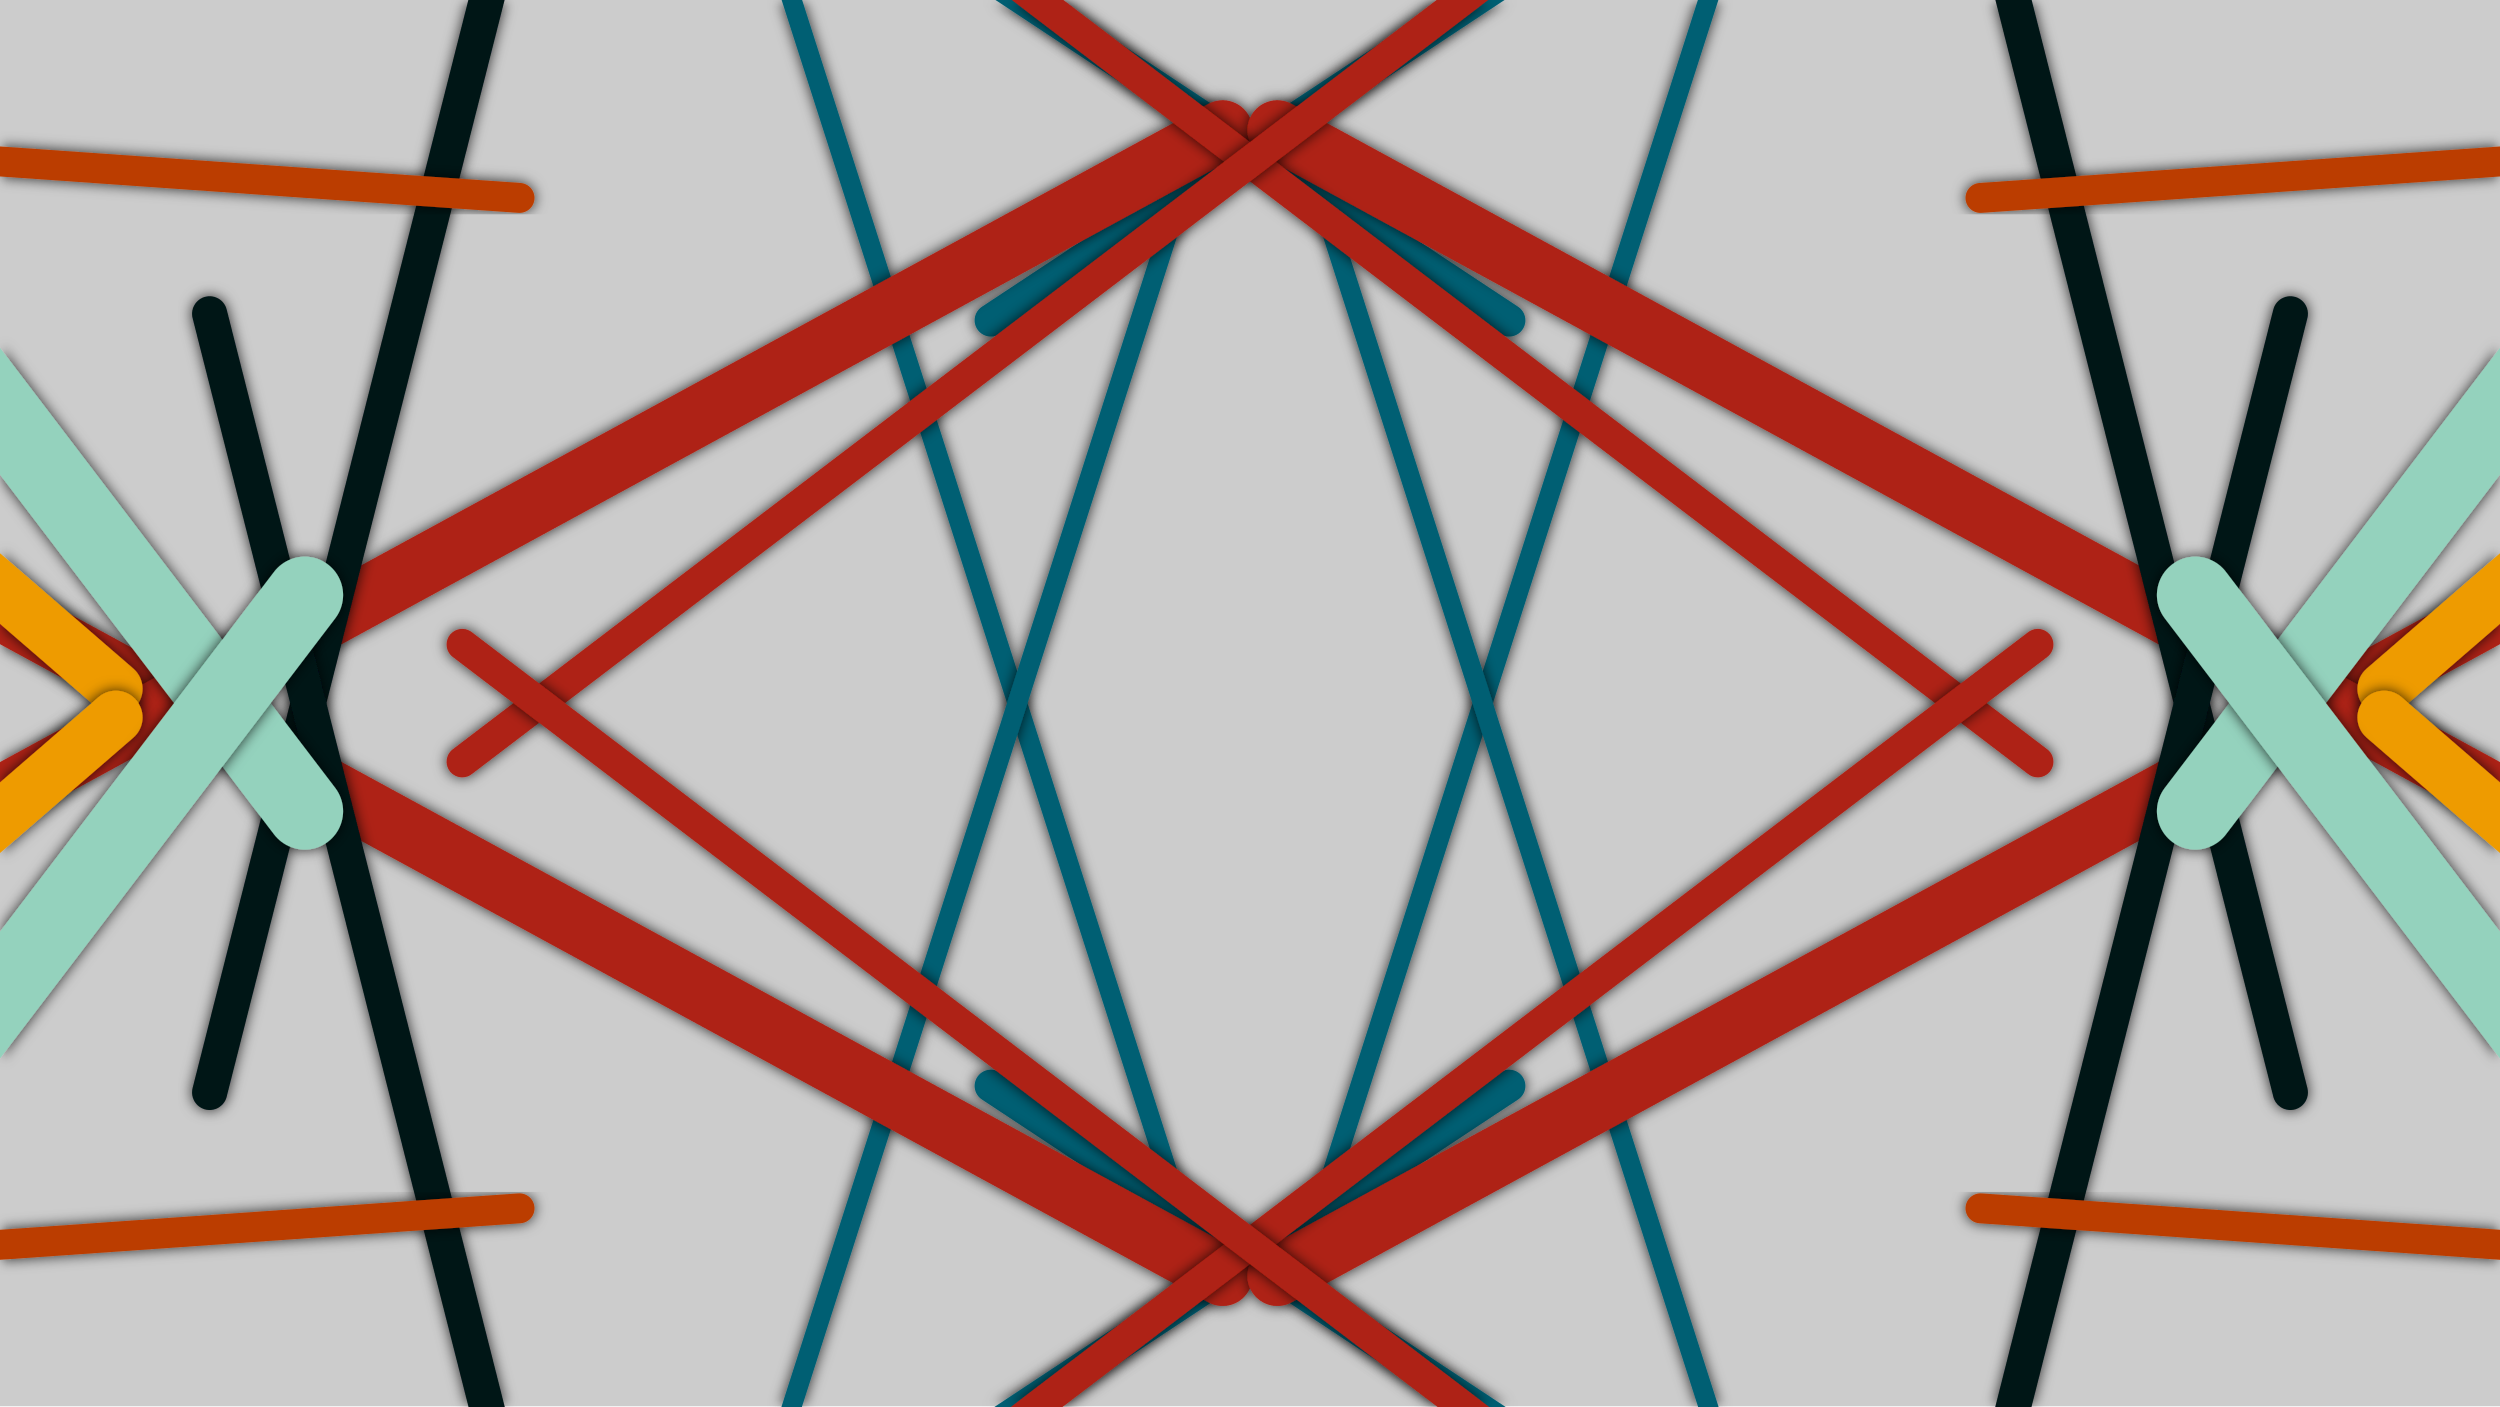
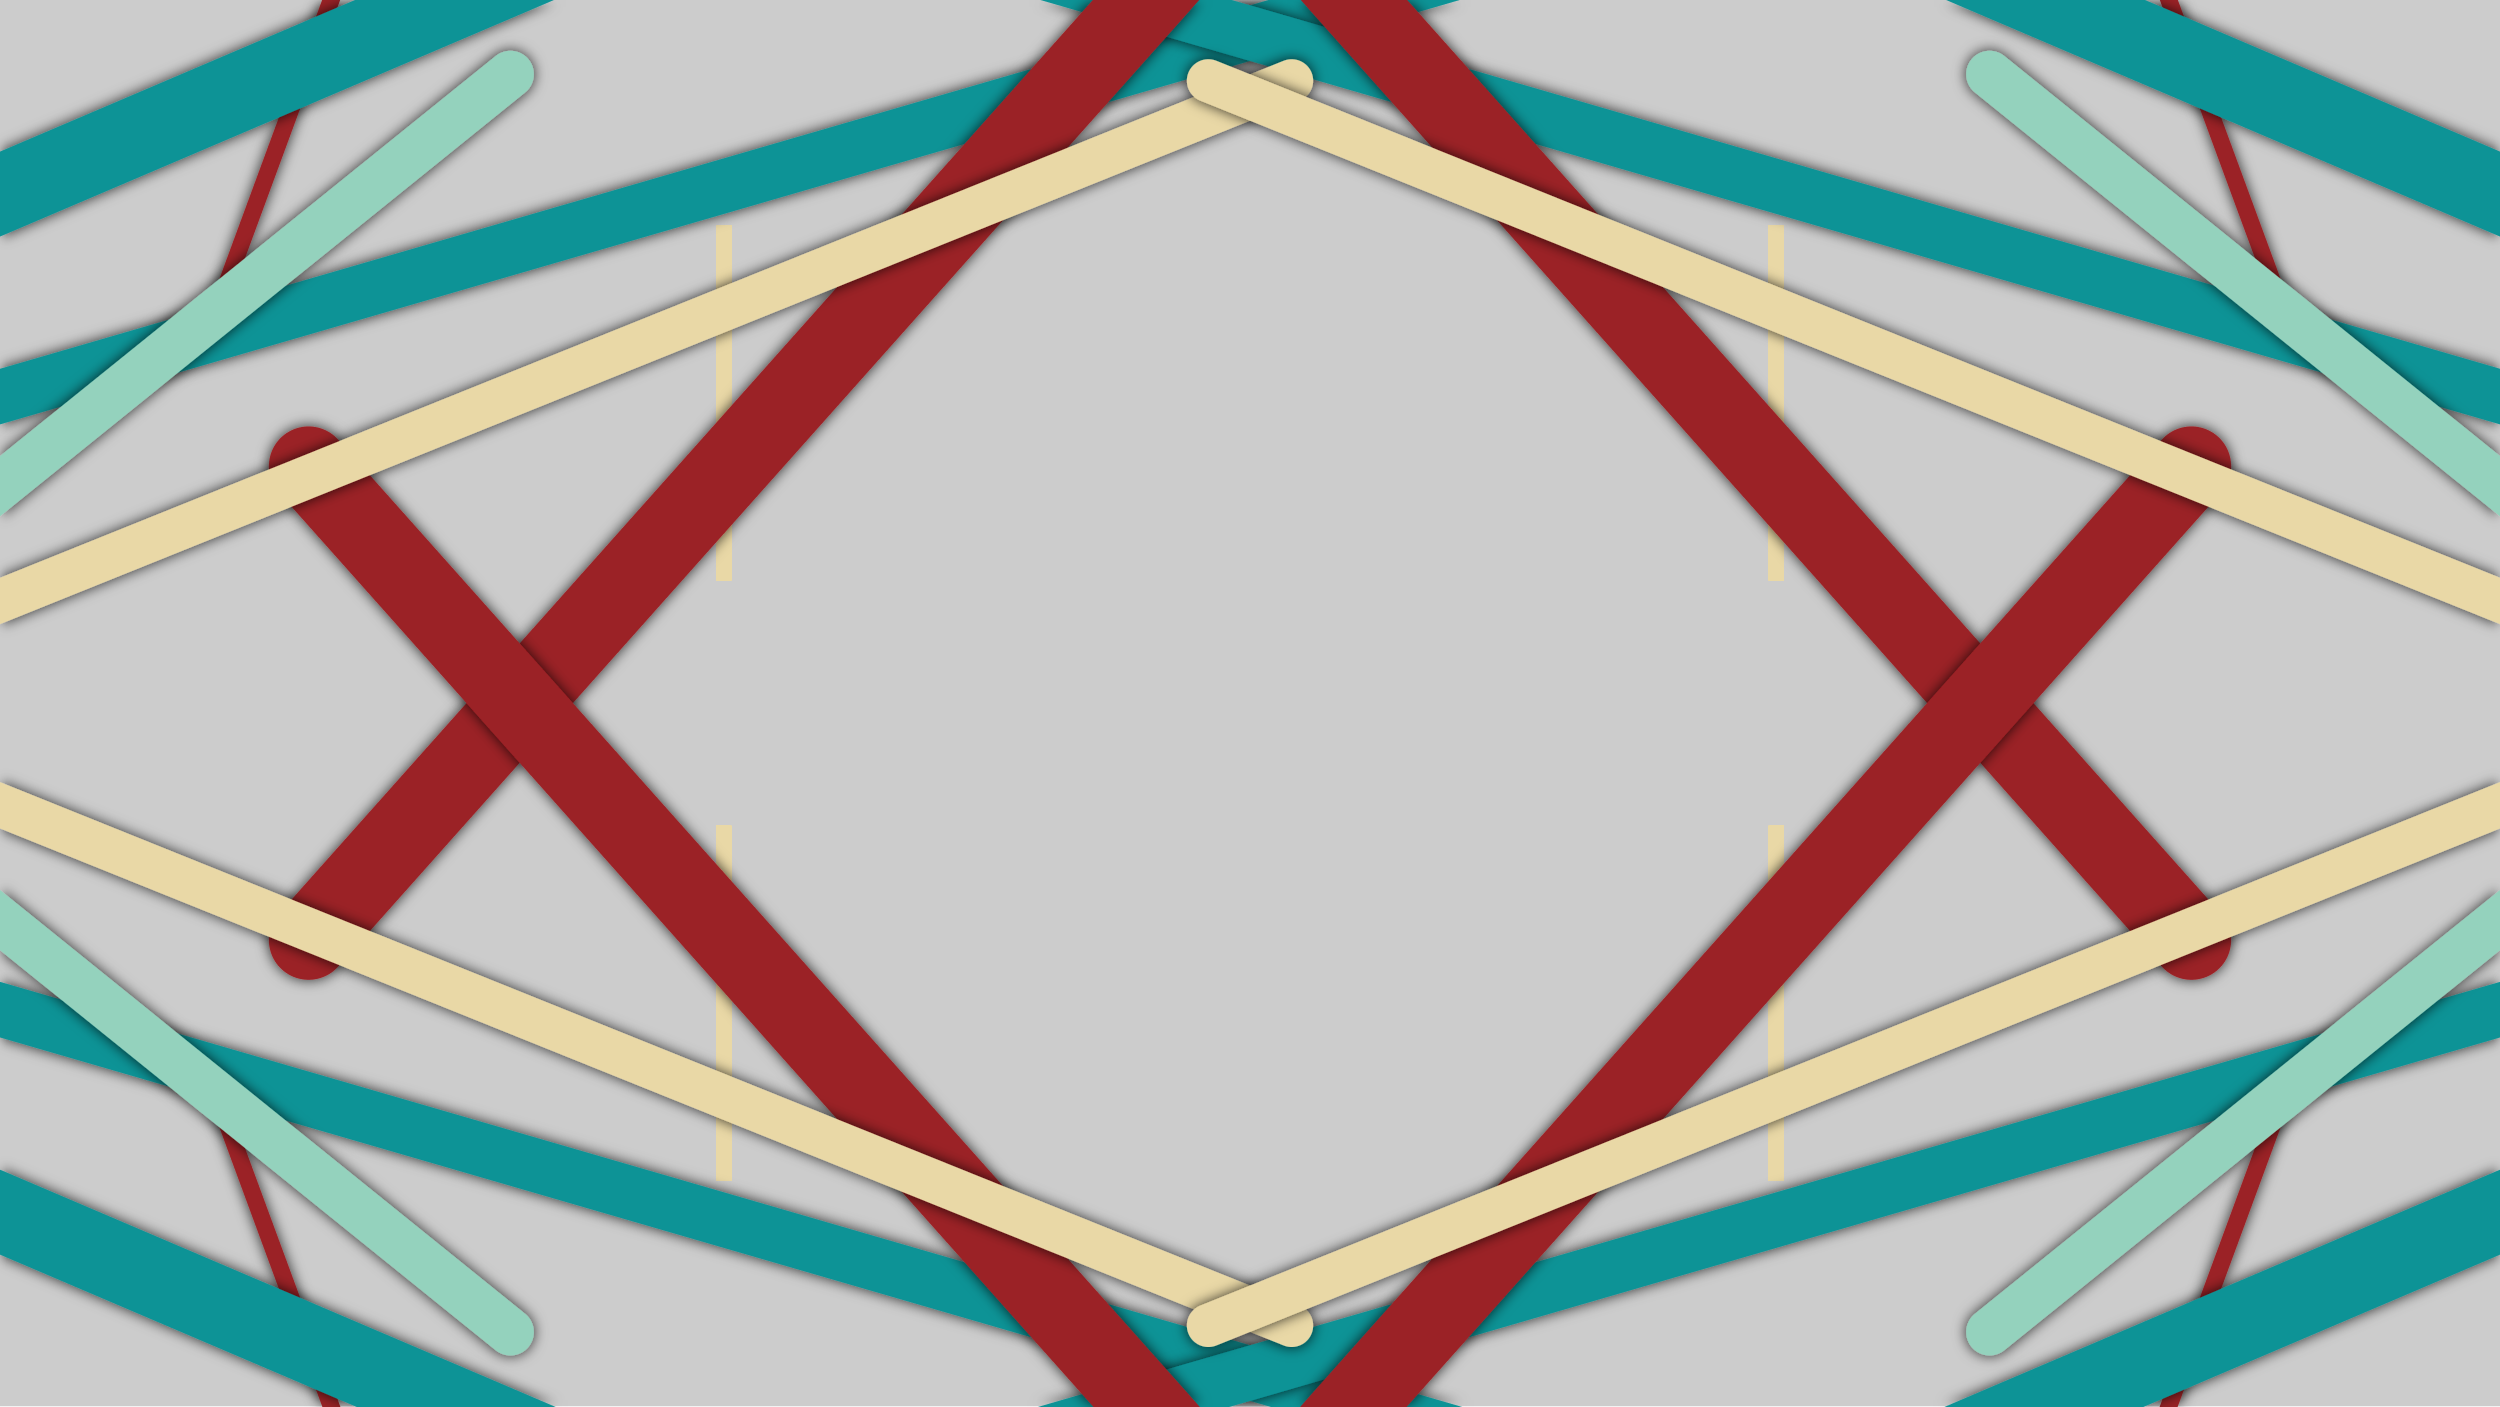
<svg xmlns="http://www.w3.org/2000/svg" viewBox="0 0 1920 1080" stroke="black" stroke-width="4">
  <filter id="shadow" color-interpolation-filters="sRGB">
    <feDropShadow dx="2" dy="2" stdDeviation="2" flood-opacity="0.4" />
  </filter>
  <filter id="shadow2" color-interpolation-filters="sRGB">
    <feDropShadow dx="0" dy="0" stdDeviation="5.5" flood-opacity=".8" />
  </filter>
  <filter id="shadow3" color-interpolation-filters="sRGB">
    <feDropShadow dx="10" dy="10" stdDeviation="0" flood-color="teal" flood-opacity="0.5" />
  </filter>
  <g>
    <rect x="0" y="0" width="100%" height="100%" fill="#ccc" stroke-width="8" stroke="none" />
  </g>
-   <line x1="201" y1="-978" x2="-1391" y2="381" stroke="#94d2bd" stroke-width="63" stroke-linecap="round" filter="url(#shadow2)">
-     <animateTransform attributeName="transform" attributeType="XML" type="rotate" from="0 60 70" to="360 60 70" dur="10s" repeatCount="indefinite" />
-   </line>
-   <g transform="translate(960.0, 0) scale(-1, 1) translate(-960.0, 0) rotate(180, 960.0, 540.0)">
-     <line x1="201" y1="-978" x2="-1391" y2="381" stroke="#94d2bd" stroke-width="63" stroke-linecap="round" filter="url(#shadow2)">
-       <animateTransform attributeName="transform" attributeType="XML" type="rotate" from="0 60 70" to="360 60 70" dur="10s" repeatCount="indefinite" />
-     </line>
-   </g>
-   <g transform="translate(960.0, 0) scale(-1, 1) translate(-960.0, 0) ">
-     <line x1="201" y1="-978" x2="-1391" y2="381" stroke="#94d2bd" stroke-width="63" stroke-linecap="round" filter="url(#shadow2)">
-       <animateTransform attributeName="transform" attributeType="XML" type="rotate" from="0 60 70" to="360 60 70" dur="10s" repeatCount="indefinite" />
-     </line>
-     <g transform="translate(960.0, 0) scale(-1, 1) translate(-960.0, 0) rotate(180, 960.0, 540.0)">
-       <line x1="201" y1="-978" x2="-1391" y2="381" stroke="#94d2bd" stroke-width="63" stroke-linecap="round" filter="url(#shadow2)">
-         <animateTransform attributeName="transform" attributeType="XML" type="rotate" from="0 60 70" to="360 60 70" dur="10s" repeatCount="indefinite" />
-       </line>
-     </g>
-   </g>
-   <line x1="-533" y1="400" x2="-1329" y2="-433" stroke="#94d2bd" stroke-width="34" stroke-linecap="round" filter="url(#shadow2)">
-     <animateTransform attributeName="transform" attributeType="XML" type="rotate" from="0 60 70" to="360 60 70" dur="10s" repeatCount="indefinite" />
-   </line>
-   <g transform="translate(960.0, 0) scale(-1, 1) translate(-960.0, 0) rotate(180, 960.0, 540.0)">
-     <line x1="-533" y1="400" x2="-1329" y2="-433" stroke="#94d2bd" stroke-width="34" stroke-linecap="round" filter="url(#shadow2)">
-       <animateTransform attributeName="transform" attributeType="XML" type="rotate" from="0 60 70" to="360 60 70" dur="10s" repeatCount="indefinite" />
-     </line>
-   </g>
-   <g transform="translate(960.0, 0) scale(-1, 1) translate(-960.0, 0) ">
-     <line x1="-533" y1="400" x2="-1329" y2="-433" stroke="#94d2bd" stroke-width="34" stroke-linecap="round" filter="url(#shadow2)">
-       <animateTransform attributeName="transform" attributeType="XML" type="rotate" from="0 60 70" to="360 60 70" dur="10s" repeatCount="indefinite" />
-     </line>
-     <g transform="translate(960.0, 0) scale(-1, 1) translate(-960.0, 0) rotate(180, 960.0, 540.0)">
-       <line x1="-533" y1="400" x2="-1329" y2="-433" stroke="#94d2bd" stroke-width="34" stroke-linecap="round" filter="url(#shadow2)">
-         <animateTransform attributeName="transform" attributeType="XML" type="rotate" from="0 60 70" to="360 60 70" dur="10s" repeatCount="indefinite" />
-       </line>
-     </g>
-   </g>
-   <line x1="922" y1="979" x2="520" y2="-275" stroke="#005f73" stroke-width="15" stroke-linecap="round" filter="url(#shadow2)">
-     <animateTransform attributeName="transform" attributeType="XML" type="rotate" from="0 60 70" to="360 60 70" dur="10s" repeatCount="indefinite" />
-   </line>
-   <g transform="translate(960.0, 0) scale(-1, 1) translate(-960.0, 0) rotate(180, 960.0, 540.0)">
-     <line x1="922" y1="979" x2="520" y2="-275" stroke="#005f73" stroke-width="15" stroke-linecap="round" filter="url(#shadow2)">
-       <animateTransform attributeName="transform" attributeType="XML" type="rotate" from="0 60 70" to="360 60 70" dur="10s" repeatCount="indefinite" />
-     </line>
-   </g>
-   <g transform="translate(960.0, 0) scale(-1, 1) translate(-960.0, 0) ">
-     <line x1="922" y1="979" x2="520" y2="-275" stroke="#005f73" stroke-width="15" stroke-linecap="round" filter="url(#shadow2)">
-       <animateTransform attributeName="transform" attributeType="XML" type="rotate" from="0 60 70" to="360 60 70" dur="10s" repeatCount="indefinite" />
-     </line>
-     <g transform="translate(960.0, 0) scale(-1, 1) translate(-960.0, 0) rotate(180, 960.0, 540.0)">
-       <line x1="922" y1="979" x2="520" y2="-275" stroke="#005f73" stroke-width="15" stroke-linecap="round" filter="url(#shadow2)">
-         <animateTransform attributeName="transform" attributeType="XML" type="rotate" from="0 60 70" to="360 60 70" dur="10s" repeatCount="indefinite" />
-       </line>
-     </g>
-   </g>
-   <line x1="1792" y1="-279" x2="-656" y2="-174" stroke="#bb3e03" stroke-width="21" stroke-linecap="round" filter="url(#shadow2)">
-     <animateTransform attributeName="transform" attributeType="XML" type="rotate" from="0 60 70" to="360 60 70" dur="10s" repeatCount="indefinite" />
-   </line>
-   <g transform="translate(960.0, 0) scale(-1, 1) translate(-960.0, 0) rotate(180, 960.0, 540.0)">
-     <line x1="1792" y1="-279" x2="-656" y2="-174" stroke="#bb3e03" stroke-width="21" stroke-linecap="round" filter="url(#shadow2)">
-       <animateTransform attributeName="transform" attributeType="XML" type="rotate" from="0 60 70" to="360 60 70" dur="10s" repeatCount="indefinite" />
-     </line>
-   </g>
-   <g transform="translate(960.0, 0) scale(-1, 1) translate(-960.0, 0) ">
-     <line x1="1792" y1="-279" x2="-656" y2="-174" stroke="#bb3e03" stroke-width="21" stroke-linecap="round" filter="url(#shadow2)">
-       <animateTransform attributeName="transform" attributeType="XML" type="rotate" from="0 60 70" to="360 60 70" dur="10s" repeatCount="indefinite" />
-     </line>
-     <g transform="translate(960.0, 0) scale(-1, 1) translate(-960.0, 0) rotate(180, 960.0, 540.0)">
-       <line x1="1792" y1="-279" x2="-656" y2="-174" stroke="#bb3e03" stroke-width="21" stroke-linecap="round" filter="url(#shadow2)">
-         <animateTransform attributeName="transform" attributeType="XML" type="rotate" from="0 60 70" to="360 60 70" dur="10s" repeatCount="indefinite" />
-       </line>
-     </g>
-   </g>
-   <line x1="-626" y1="-935" x2="1159" y2="246" stroke="#005f73" stroke-width="25" stroke-linecap="round" filter="url(#shadow2)">
-     <animateTransform attributeName="transform" attributeType="XML" type="rotate" from="0 60 70" to="360 60 70" dur="10s" repeatCount="indefinite" />
-   </line>
-   <g transform="translate(960.0, 0) scale(-1, 1) translate(-960.0, 0) rotate(180, 960.0, 540.0)">
-     <line x1="-626" y1="-935" x2="1159" y2="246" stroke="#005f73" stroke-width="25" stroke-linecap="round" filter="url(#shadow2)">
-       <animateTransform attributeName="transform" attributeType="XML" type="rotate" from="0 60 70" to="360 60 70" dur="10s" repeatCount="indefinite" />
-     </line>
-   </g>
-   <g transform="translate(960.0, 0) scale(-1, 1) translate(-960.0, 0) ">
-     <line x1="-626" y1="-935" x2="1159" y2="246" stroke="#005f73" stroke-width="25" stroke-linecap="round" filter="url(#shadow2)">
-       <animateTransform attributeName="transform" attributeType="XML" type="rotate" from="0 60 70" to="360 60 70" dur="10s" repeatCount="indefinite" />
-     </line>
-     <g transform="translate(960.0, 0) scale(-1, 1) translate(-960.0, 0) rotate(180, 960.0, 540.0)">
-       <line x1="-626" y1="-935" x2="1159" y2="246" stroke="#005f73" stroke-width="25" stroke-linecap="round" filter="url(#shadow2)">
-         <animateTransform attributeName="transform" attributeType="XML" type="rotate" from="0 60 70" to="360 60 70" dur="10s" repeatCount="indefinite" />
-       </line>
-     </g>
-   </g>
-   <line x1="-985" y1="-68" x2="939" y2="980" stroke="#ae2012" stroke-width="46" stroke-linecap="round" filter="url(#shadow2)">
-     <animateTransform attributeName="transform" attributeType="XML" type="rotate" from="0 60 70" to="360 60 70" dur="10s" repeatCount="indefinite" />
-   </line>
-   <g transform="translate(960.0, 0) scale(-1, 1) translate(-960.0, 0) rotate(180, 960.0, 540.0)">
-     <line x1="-985" y1="-68" x2="939" y2="980" stroke="#ae2012" stroke-width="46" stroke-linecap="round" filter="url(#shadow2)">
-       <animateTransform attributeName="transform" attributeType="XML" type="rotate" from="0 60 70" to="360 60 70" dur="10s" repeatCount="indefinite" />
-     </line>
-   </g>
-   <g transform="translate(960.0, 0) scale(-1, 1) translate(-960.0, 0) ">
-     <line x1="-985" y1="-68" x2="939" y2="980" stroke="#ae2012" stroke-width="46" stroke-linecap="round" filter="url(#shadow2)">
-       <animateTransform attributeName="transform" attributeType="XML" type="rotate" from="0 60 70" to="360 60 70" dur="10s" repeatCount="indefinite" />
-     </line>
-     <g transform="translate(960.0, 0) scale(-1, 1) translate(-960.0, 0) rotate(180, 960.0, 540.0)">
-       <line x1="-985" y1="-68" x2="939" y2="980" stroke="#ae2012" stroke-width="46" stroke-linecap="round" filter="url(#shadow2)">
-         <animateTransform attributeName="transform" attributeType="XML" type="rotate" from="0 60 70" to="360 60 70" dur="10s" repeatCount="indefinite" />
-       </line>
-     </g>
-   </g>
-   <line x1="-1399" y1="-750" x2="-1201" y2="-693" stroke="#001219" stroke-width="39" stroke-linecap="round" filter="url(#shadow2)">
-     <animateTransform attributeName="transform" attributeType="XML" type="rotate" from="0 60 70" to="360 60 70" dur="10s" repeatCount="indefinite" />
-   </line>
-   <g transform="translate(960.0, 0) scale(-1, 1) translate(-960.0, 0) rotate(180, 960.0, 540.0)">
-     <line x1="-1399" y1="-750" x2="-1201" y2="-693" stroke="#001219" stroke-width="39" stroke-linecap="round" filter="url(#shadow2)">
-       <animateTransform attributeName="transform" attributeType="XML" type="rotate" from="0 60 70" to="360 60 70" dur="10s" repeatCount="indefinite" />
-     </line>
-   </g>
-   <g transform="translate(960.0, 0) scale(-1, 1) translate(-960.0, 0) ">
-     <line x1="-1399" y1="-750" x2="-1201" y2="-693" stroke="#001219" stroke-width="39" stroke-linecap="round" filter="url(#shadow2)">
-       <animateTransform attributeName="transform" attributeType="XML" type="rotate" from="0 60 70" to="360 60 70" dur="10s" repeatCount="indefinite" />
-     </line>
-     <g transform="translate(960.0, 0) scale(-1, 1) translate(-960.0, 0) rotate(180, 960.0, 540.0)">
-       <line x1="-1399" y1="-750" x2="-1201" y2="-693" stroke="#001219" stroke-width="39" stroke-linecap="round" filter="url(#shadow2)">
-         <animateTransform attributeName="transform" attributeType="XML" type="rotate" from="0 60 70" to="360 60 70" dur="10s" repeatCount="indefinite" />
-       </line>
-     </g>
-   </g>
-   <line x1="-525" y1="872" x2="-533" y2="645" stroke="#0a9396" stroke-width="22" stroke-linecap="round" filter="url(#shadow2)">
-     <animateTransform attributeName="transform" attributeType="XML" type="rotate" from="0 60 70" to="360 60 70" dur="10s" repeatCount="indefinite" />
-   </line>
-   <g transform="translate(960.0, 0) scale(-1, 1) translate(-960.0, 0) rotate(180, 960.0, 540.0)">
-     <line x1="-525" y1="872" x2="-533" y2="645" stroke="#0a9396" stroke-width="22" stroke-linecap="round" filter="url(#shadow2)">
-       <animateTransform attributeName="transform" attributeType="XML" type="rotate" from="0 60 70" to="360 60 70" dur="10s" repeatCount="indefinite" />
-     </line>
-   </g>
-   <g transform="translate(960.0, 0) scale(-1, 1) translate(-960.0, 0) ">
-     <line x1="-525" y1="872" x2="-533" y2="645" stroke="#0a9396" stroke-width="22" stroke-linecap="round" filter="url(#shadow2)">
-       <animateTransform attributeName="transform" attributeType="XML" type="rotate" from="0 60 70" to="360 60 70" dur="10s" repeatCount="indefinite" />
-     </line>
-     <g transform="translate(960.0, 0) scale(-1, 1) translate(-960.0, 0) rotate(180, 960.0, 540.0)">
-       <line x1="-525" y1="872" x2="-533" y2="645" stroke="#0a9396" stroke-width="22" stroke-linecap="round" filter="url(#shadow2)">
-         <animateTransform attributeName="transform" attributeType="XML" type="rotate" from="0 60 70" to="360 60 70" dur="10s" repeatCount="indefinite" />
-       </line>
-     </g>
-   </g>
-   <line x1="474" y1="-156" x2="638" y2="-795" stroke="#e9d8a6" stroke-width="50" stroke-linecap="round" filter="url(#shadow2)">
-     <animateTransform attributeName="transform" attributeType="XML" type="rotate" from="0 60 70" to="360 60 70" dur="10s" repeatCount="indefinite" />
-   </line>
-   <g transform="translate(960.0, 0) scale(-1, 1) translate(-960.0, 0) rotate(180, 960.0, 540.0)">
-     <line x1="474" y1="-156" x2="638" y2="-795" stroke="#e9d8a6" stroke-width="50" stroke-linecap="round" filter="url(#shadow2)">
-       <animateTransform attributeName="transform" attributeType="XML" type="rotate" from="0 60 70" to="360 60 70" dur="10s" repeatCount="indefinite" />
-     </line>
-   </g>
-   <g transform="translate(960.0, 0) scale(-1, 1) translate(-960.0, 0) ">
-     <line x1="474" y1="-156" x2="638" y2="-795" stroke="#e9d8a6" stroke-width="50" stroke-linecap="round" filter="url(#shadow2)">
-       <animateTransform attributeName="transform" attributeType="XML" type="rotate" from="0 60 70" to="360 60 70" dur="10s" repeatCount="indefinite" />
-     </line>
-     <g transform="translate(960.0, 0) scale(-1, 1) translate(-960.0, 0) rotate(180, 960.0, 540.0)">
-       <line x1="474" y1="-156" x2="638" y2="-795" stroke="#e9d8a6" stroke-width="50" stroke-linecap="round" filter="url(#shadow2)">
-         <animateTransform attributeName="transform" attributeType="XML" type="rotate" from="0 60 70" to="360 60 70" dur="10s" repeatCount="indefinite" />
-       </line>
-     </g>
-   </g>
-   <line x1="-482" y1="35" x2="89" y2="529" stroke="#ee9b00" stroke-width="41" stroke-linecap="round" filter="url(#shadow2)">
-     <animateTransform attributeName="transform" attributeType="XML" type="rotate" from="0 60 70" to="360 60 70" dur="10s" repeatCount="indefinite" />
-   </line>
-   <g transform="translate(960.0, 0) scale(-1, 1) translate(-960.0, 0) rotate(180, 960.0, 540.0)">
-     <line x1="-482" y1="35" x2="89" y2="529" stroke="#ee9b00" stroke-width="41" stroke-linecap="round" filter="url(#shadow2)">
-       <animateTransform attributeName="transform" attributeType="XML" type="rotate" from="0 60 70" to="360 60 70" dur="10s" repeatCount="indefinite" />
-     </line>
-   </g>
-   <g transform="translate(960.0, 0) scale(-1, 1) translate(-960.0, 0) ">
-     <line x1="-482" y1="35" x2="89" y2="529" stroke="#ee9b00" stroke-width="41" stroke-linecap="round" filter="url(#shadow2)">
-       <animateTransform attributeName="transform" attributeType="XML" type="rotate" from="0 60 70" to="360 60 70" dur="10s" repeatCount="indefinite" />
-     </line>
-     <g transform="translate(960.0, 0) scale(-1, 1) translate(-960.0, 0) rotate(180, 960.0, 540.0)">
-       <line x1="-482" y1="35" x2="89" y2="529" stroke="#ee9b00" stroke-width="41" stroke-linecap="round" filter="url(#shadow2)">
-         <animateTransform attributeName="transform" attributeType="XML" type="rotate" from="0 60 70" to="360 60 70" dur="10s" repeatCount="indefinite" />
-       </line>
-     </g>
-   </g>
-   <line x1="1517" y1="-116" x2="1759" y2="839" stroke="#001219" stroke-width="27" stroke-linecap="round" filter="url(#shadow2)">
-     <animateTransform attributeName="transform" attributeType="XML" type="rotate" from="0 60 70" to="360 60 70" dur="10s" repeatCount="indefinite" />
-   </line>
-   <g transform="translate(960.0, 0) scale(-1, 1) translate(-960.0, 0) rotate(180, 960.0, 540.0)">
-     <line x1="1517" y1="-116" x2="1759" y2="839" stroke="#001219" stroke-width="27" stroke-linecap="round" filter="url(#shadow2)">
-       <animateTransform attributeName="transform" attributeType="XML" type="rotate" from="0 60 70" to="360 60 70" dur="10s" repeatCount="indefinite" />
-     </line>
-   </g>
-   <g transform="translate(960.0, 0) scale(-1, 1) translate(-960.0, 0) ">
-     <line x1="1517" y1="-116" x2="1759" y2="839" stroke="#001219" stroke-width="27" stroke-linecap="round" filter="url(#shadow2)">
-       <animateTransform attributeName="transform" attributeType="XML" type="rotate" from="0 60 70" to="360 60 70" dur="10s" repeatCount="indefinite" />
-     </line>
-     <g transform="translate(960.0, 0) scale(-1, 1) translate(-960.0, 0) rotate(180, 960.0, 540.0)">
-       <line x1="1517" y1="-116" x2="1759" y2="839" stroke="#001219" stroke-width="27" stroke-linecap="round" filter="url(#shadow2)">
-         <animateTransform attributeName="transform" attributeType="XML" type="rotate" from="0 60 70" to="360 60 70" dur="10s" repeatCount="indefinite" />
-       </line>
-     </g>
-   </g>
-   <line x1="234" y1="623" x2="-901" y2="-867" stroke="#94d2bd" stroke-width="59" stroke-linecap="round" filter="url(#shadow2)">
-     <animateTransform attributeName="transform" attributeType="XML" type="rotate" from="0 60 70" to="360 60 70" dur="10s" repeatCount="indefinite" />
-   </line>
-   <g transform="translate(960.0, 0) scale(-1, 1) translate(-960.0, 0) rotate(180, 960.0, 540.0)">
-     <line x1="234" y1="623" x2="-901" y2="-867" stroke="#94d2bd" stroke-width="59" stroke-linecap="round" filter="url(#shadow2)">
-       <animateTransform attributeName="transform" attributeType="XML" type="rotate" from="0 60 70" to="360 60 70" dur="10s" repeatCount="indefinite" />
-     </line>
-   </g>
-   <g transform="translate(960.0, 0) scale(-1, 1) translate(-960.0, 0) ">
-     <line x1="234" y1="623" x2="-901" y2="-867" stroke="#94d2bd" stroke-width="59" stroke-linecap="round" filter="url(#shadow2)">
-       <animateTransform attributeName="transform" attributeType="XML" type="rotate" from="0 60 70" to="360 60 70" dur="10s" repeatCount="indefinite" />
-     </line>
-     <g transform="translate(960.0, 0) scale(-1, 1) translate(-960.0, 0) rotate(180, 960.0, 540.0)">
-       <line x1="234" y1="623" x2="-901" y2="-867" stroke="#94d2bd" stroke-width="59" stroke-linecap="round" filter="url(#shadow2)">
-         <animateTransform attributeName="transform" attributeType="XML" type="rotate" from="0 60 70" to="360 60 70" dur="10s" repeatCount="indefinite" />
-       </line>
-     </g>
-   </g>
-   <line x1="1565" y1="585" x2="-616" y2="-1076" stroke="#ae2012" stroke-width="24" stroke-linecap="round" filter="url(#shadow2)">
-     <animateTransform attributeName="transform" attributeType="XML" type="rotate" from="0 60 70" to="360 60 70" dur="10s" repeatCount="indefinite" />
-   </line>
-   <g transform="translate(960.0, 0) scale(-1, 1) translate(-960.0, 0) rotate(180, 960.0, 540.0)">
-     <line x1="1565" y1="585" x2="-616" y2="-1076" stroke="#ae2012" stroke-width="24" stroke-linecap="round" filter="url(#shadow2)">
-       <animateTransform attributeName="transform" attributeType="XML" type="rotate" from="0 60 70" to="360 60 70" dur="10s" repeatCount="indefinite" />
-     </line>
-   </g>
-   <g transform="translate(960.0, 0) scale(-1, 1) translate(-960.0, 0) ">
-     <line x1="1565" y1="585" x2="-616" y2="-1076" stroke="#ae2012" stroke-width="24" stroke-linecap="round" filter="url(#shadow2)">
-       <animateTransform attributeName="transform" attributeType="XML" type="rotate" from="0 60 70" to="360 60 70" dur="10s" repeatCount="indefinite" />
-     </line>
-     <g transform="translate(960.0, 0) scale(-1, 1) translate(-960.0, 0) rotate(180, 960.0, 540.0)">
-       <line x1="1565" y1="585" x2="-616" y2="-1076" stroke="#ae2012" stroke-width="24" stroke-linecap="round" filter="url(#shadow2)">
-         <animateTransform attributeName="transform" attributeType="XML" type="rotate" from="0 60 70" to="360 60 70" dur="10s" repeatCount="indefinite" />
-       </line>
-     </g>
-   </g>
-   <line x1="-330" y1="-1051" x2="1700" y2="-366" stroke="#005f73" stroke-width="15" stroke-linecap="round" filter="url(#shadow2)">
-     <animateTransform attributeName="transform" attributeType="XML" type="rotate" from="0 60 70" to="360 60 70" dur="10s" repeatCount="indefinite" />
-   </line>
-   <g transform="translate(960.0, 0) scale(-1, 1) translate(-960.0, 0) rotate(180, 960.0, 540.0)">
-     <line x1="-330" y1="-1051" x2="1700" y2="-366" stroke="#005f73" stroke-width="15" stroke-linecap="round" filter="url(#shadow2)">
-       <animateTransform attributeName="transform" attributeType="XML" type="rotate" from="0 60 70" to="360 60 70" dur="10s" repeatCount="indefinite" />
-     </line>
-   </g>
-   <g transform="translate(960.0, 0) scale(-1, 1) translate(-960.0, 0) ">
-     <line x1="-330" y1="-1051" x2="1700" y2="-366" stroke="#005f73" stroke-width="15" stroke-linecap="round" filter="url(#shadow2)">
-       <animateTransform attributeName="transform" attributeType="XML" type="rotate" from="0 60 70" to="360 60 70" dur="10s" repeatCount="indefinite" />
-     </line>
-     <g transform="translate(960.0, 0) scale(-1, 1) translate(-960.0, 0) rotate(180, 960.0, 540.0)">
-       <line x1="-330" y1="-1051" x2="1700" y2="-366" stroke="#005f73" stroke-width="15" stroke-linecap="round" filter="url(#shadow2)">
-         <animateTransform attributeName="transform" attributeType="XML" type="rotate" from="0 60 70" to="360 60 70" dur="10s" repeatCount="indefinite" />
-       </line>
-     </g>
-   </g>
-   <line x1="-1397" y1="1054" x2="399" y2="928" stroke="#bb3e03" stroke-width="23" stroke-linecap="round" filter="url(#shadow2)">
-     <animateTransform attributeName="transform" attributeType="XML" type="rotate" from="0 60 70" to="360 60 70" dur="10s" repeatCount="indefinite" />
-   </line>
-   <g transform="translate(960.0, 0) scale(-1, 1) translate(-960.0, 0) rotate(180, 960.0, 540.0)">
-     <line x1="-1397" y1="1054" x2="399" y2="928" stroke="#bb3e03" stroke-width="23" stroke-linecap="round" filter="url(#shadow2)">
-       <animateTransform attributeName="transform" attributeType="XML" type="rotate" from="0 60 70" to="360 60 70" dur="10s" repeatCount="indefinite" />
-     </line>
-   </g>
-   <g transform="translate(960.0, 0) scale(-1, 1) translate(-960.0, 0) ">
-     <line x1="-1397" y1="1054" x2="399" y2="928" stroke="#bb3e03" stroke-width="23" stroke-linecap="round" filter="url(#shadow2)">
-       <animateTransform attributeName="transform" attributeType="XML" type="rotate" from="0 60 70" to="360 60 70" dur="10s" repeatCount="indefinite" />
-     </line>
-     <g transform="translate(960.0, 0) scale(-1, 1) translate(-960.0, 0) rotate(180, 960.0, 540.0)">
-       <line x1="-1397" y1="1054" x2="399" y2="928" stroke="#bb3e03" stroke-width="23" stroke-linecap="round" filter="url(#shadow2)">
-         <animateTransform attributeName="transform" attributeType="XML" type="rotate" from="0 60 70" to="360 60 70" dur="10s" repeatCount="indefinite" />
-       </line>
-     </g>
-   </g>
-   <line x1="-1731" y1="-212" x2="1906" y2="-136" stroke="#bb3e03" stroke-width="64" stroke-linecap="round" filter="url(#shadow2)">
-     <animateTransform attributeName="transform" attributeType="XML" type="rotate" from="0 60 70" to="360 60 70" dur="10s" repeatCount="indefinite" />
-   </line>
-   <g transform="translate(960.0, 0) scale(-1, 1) translate(-960.0, 0) rotate(180, 960.0, 540.0)">
-     <line x1="-1731" y1="-212" x2="1906" y2="-136" stroke="#bb3e03" stroke-width="64" stroke-linecap="round" filter="url(#shadow2)">
-       <animateTransform attributeName="transform" attributeType="XML" type="rotate" from="0 60 70" to="360 60 70" dur="10s" repeatCount="indefinite" />
-     </line>
-   </g>
-   <g transform="translate(960.0, 0) scale(-1, 1) translate(-960.0, 0) ">
-     <line x1="-1731" y1="-212" x2="1906" y2="-136" stroke="#bb3e03" stroke-width="64" stroke-linecap="round" filter="url(#shadow2)">
-       <animateTransform attributeName="transform" attributeType="XML" type="rotate" from="0 60 70" to="360 60 70" dur="10s" repeatCount="indefinite" />
-     </line>
-     <g transform="translate(960.0, 0) scale(-1, 1) translate(-960.0, 0) rotate(180, 960.0, 540.0)">
-       <line x1="-1731" y1="-212" x2="1906" y2="-136" stroke="#bb3e03" stroke-width="64" stroke-linecap="round" filter="url(#shadow2)">
+   <line x1="1508" y1="-299" x2="168" y2="-470" stroke="#005f73" stroke-width="36" stroke-linecap="round" filter="url(#shadow2)">
+     <animateTransform attributeName="transform" attributeType="XML" type="rotate" from="0 60 70" to="360 60 70" dur="10s" repeatCount="indefinite" />
+   </line>
+   <g transform="translate(960.0, 0) scale(-1, 1) translate(-960.0, 0) rotate(180, 960.0, 540.0)">
+     <line x1="1508" y1="-299" x2="168" y2="-470" stroke="#005f73" stroke-width="36" stroke-linecap="round" filter="url(#shadow2)">
+       <animateTransform attributeName="transform" attributeType="XML" type="rotate" from="0 60 70" to="360 60 70" dur="10s" repeatCount="indefinite" />
+     </line>
+   </g>
+   <g transform="translate(960.0, 0) scale(-1, 1) translate(-960.0, 0) ">
+     <line x1="1508" y1="-299" x2="168" y2="-470" stroke="#005f73" stroke-width="36" stroke-linecap="round" filter="url(#shadow2)">
+       <animateTransform attributeName="transform" attributeType="XML" type="rotate" from="0 60 70" to="360 60 70" dur="10s" repeatCount="indefinite" />
+     </line>
+     <g transform="translate(960.0, 0) scale(-1, 1) translate(-960.0, 0) rotate(180, 960.0, 540.0)">
+       <line x1="1508" y1="-299" x2="168" y2="-470" stroke="#005f73" stroke-width="36" stroke-linecap="round" filter="url(#shadow2)">
+         <animateTransform attributeName="transform" attributeType="XML" type="rotate" from="0 60 70" to="360 60 70" dur="10s" repeatCount="indefinite" />
+       </line>
+     </g>
+   </g>
+   <line x1="307" y1="-143" x2="167" y2="237" stroke="#9b2226" stroke-width="13" stroke-linecap="round" filter="url(#shadow2)">
+     <animateTransform attributeName="transform" attributeType="XML" type="rotate" from="0 60 70" to="360 60 70" dur="10s" repeatCount="indefinite" />
+   </line>
+   <g transform="translate(960.0, 0) scale(-1, 1) translate(-960.0, 0) rotate(180, 960.0, 540.0)">
+     <line x1="307" y1="-143" x2="167" y2="237" stroke="#9b2226" stroke-width="13" stroke-linecap="round" filter="url(#shadow2)">
+       <animateTransform attributeName="transform" attributeType="XML" type="rotate" from="0 60 70" to="360 60 70" dur="10s" repeatCount="indefinite" />
+     </line>
+   </g>
+   <g transform="translate(960.0, 0) scale(-1, 1) translate(-960.0, 0) ">
+     <line x1="307" y1="-143" x2="167" y2="237" stroke="#9b2226" stroke-width="13" stroke-linecap="round" filter="url(#shadow2)">
+       <animateTransform attributeName="transform" attributeType="XML" type="rotate" from="0 60 70" to="360 60 70" dur="10s" repeatCount="indefinite" />
+     </line>
+     <g transform="translate(960.0, 0) scale(-1, 1) translate(-960.0, 0) rotate(180, 960.0, 540.0)">
+       <line x1="307" y1="-143" x2="167" y2="237" stroke="#9b2226" stroke-width="13" stroke-linecap="round" filter="url(#shadow2)">
+         <animateTransform attributeName="transform" attributeType="XML" type="rotate" from="0 60 70" to="360 60 70" dur="10s" repeatCount="indefinite" />
+       </line>
+     </g>
+   </g>
+   <line x1="-378" y1="749" x2="-699" y2="542" stroke="#005f73" stroke-width="29" stroke-linecap="round" filter="url(#shadow2)">
+     <animateTransform attributeName="transform" attributeType="XML" type="rotate" from="0 60 70" to="360 60 70" dur="10s" repeatCount="indefinite" />
+   </line>
+   <g transform="translate(960.0, 0) scale(-1, 1) translate(-960.0, 0) rotate(180, 960.0, 540.0)">
+     <line x1="-378" y1="749" x2="-699" y2="542" stroke="#005f73" stroke-width="29" stroke-linecap="round" filter="url(#shadow2)">
+       <animateTransform attributeName="transform" attributeType="XML" type="rotate" from="0 60 70" to="360 60 70" dur="10s" repeatCount="indefinite" />
+     </line>
+   </g>
+   <g transform="translate(960.0, 0) scale(-1, 1) translate(-960.0, 0) ">
+     <line x1="-378" y1="749" x2="-699" y2="542" stroke="#005f73" stroke-width="29" stroke-linecap="round" filter="url(#shadow2)">
+       <animateTransform attributeName="transform" attributeType="XML" type="rotate" from="0 60 70" to="360 60 70" dur="10s" repeatCount="indefinite" />
+     </line>
+     <g transform="translate(960.0, 0) scale(-1, 1) translate(-960.0, 0) rotate(180, 960.0, 540.0)">
+       <line x1="-378" y1="749" x2="-699" y2="542" stroke="#005f73" stroke-width="29" stroke-linecap="round" filter="url(#shadow2)">
+         <animateTransform attributeName="transform" attributeType="XML" type="rotate" from="0 60 70" to="360 60 70" dur="10s" repeatCount="indefinite" />
+       </line>
+     </g>
+   </g>
+   <line x1="-1243" y1="412" x2="-1614" y2="917" stroke="#001219" stroke-width="42" stroke-linecap="round" filter="url(#shadow2)">
+     <animateTransform attributeName="transform" attributeType="XML" type="rotate" from="0 60 70" to="360 60 70" dur="10s" repeatCount="indefinite" />
+   </line>
+   <g transform="translate(960.0, 0) scale(-1, 1) translate(-960.0, 0) rotate(180, 960.0, 540.0)">
+     <line x1="-1243" y1="412" x2="-1614" y2="917" stroke="#001219" stroke-width="42" stroke-linecap="round" filter="url(#shadow2)">
+       <animateTransform attributeName="transform" attributeType="XML" type="rotate" from="0 60 70" to="360 60 70" dur="10s" repeatCount="indefinite" />
+     </line>
+   </g>
+   <g transform="translate(960.0, 0) scale(-1, 1) translate(-960.0, 0) ">
+     <line x1="-1243" y1="412" x2="-1614" y2="917" stroke="#001219" stroke-width="42" stroke-linecap="round" filter="url(#shadow2)">
+       <animateTransform attributeName="transform" attributeType="XML" type="rotate" from="0 60 70" to="360 60 70" dur="10s" repeatCount="indefinite" />
+     </line>
+     <g transform="translate(960.0, 0) scale(-1, 1) translate(-960.0, 0) rotate(180, 960.0, 540.0)">
+       <line x1="-1243" y1="412" x2="-1614" y2="917" stroke="#001219" stroke-width="42" stroke-linecap="round" filter="url(#shadow2)">
+         <animateTransform attributeName="transform" attributeType="XML" type="rotate" from="0 60 70" to="360 60 70" dur="10s" repeatCount="indefinite" />
+       </line>
+     </g>
+   </g>
+   <line x1="-1462" y1="-997" x2="-985" y2="-632" stroke="#0a9396" stroke-width="42" stroke-linecap="round" filter="url(#shadow2)">
+     <animateTransform attributeName="transform" attributeType="XML" type="rotate" from="0 60 70" to="360 60 70" dur="10s" repeatCount="indefinite" />
+   </line>
+   <g transform="translate(960.0, 0) scale(-1, 1) translate(-960.0, 0) rotate(180, 960.0, 540.0)">
+     <line x1="-1462" y1="-997" x2="-985" y2="-632" stroke="#0a9396" stroke-width="42" stroke-linecap="round" filter="url(#shadow2)">
+       <animateTransform attributeName="transform" attributeType="XML" type="rotate" from="0 60 70" to="360 60 70" dur="10s" repeatCount="indefinite" />
+     </line>
+   </g>
+   <g transform="translate(960.0, 0) scale(-1, 1) translate(-960.0, 0) ">
+     <line x1="-1462" y1="-997" x2="-985" y2="-632" stroke="#0a9396" stroke-width="42" stroke-linecap="round" filter="url(#shadow2)">
+       <animateTransform attributeName="transform" attributeType="XML" type="rotate" from="0 60 70" to="360 60 70" dur="10s" repeatCount="indefinite" />
+     </line>
+     <g transform="translate(960.0, 0) scale(-1, 1) translate(-960.0, 0) rotate(180, 960.0, 540.0)">
+       <line x1="-1462" y1="-997" x2="-985" y2="-632" stroke="#0a9396" stroke-width="42" stroke-linecap="round" filter="url(#shadow2)">
+         <animateTransform attributeName="transform" attributeType="XML" type="rotate" from="0 60 70" to="360 60 70" dur="10s" repeatCount="indefinite" />
+       </line>
+     </g>
+   </g>
+   <line x1="1369" y1="657" x2="1359" y2="884" stroke="#e9d8a6" stroke-width="51" stroke-linecap="round" filter="url(#shadow2)">
+     <animateTransform attributeName="transform" attributeType="XML" type="rotate" from="0 60 70" to="360 60 70" dur="10s" repeatCount="indefinite" />
+   </line>
+   <g transform="translate(960.0, 0) scale(-1, 1) translate(-960.0, 0) rotate(180, 960.0, 540.0)">
+     <line x1="1369" y1="657" x2="1359" y2="884" stroke="#e9d8a6" stroke-width="51" stroke-linecap="round" filter="url(#shadow2)">
+       <animateTransform attributeName="transform" attributeType="XML" type="rotate" from="0 60 70" to="360 60 70" dur="10s" repeatCount="indefinite" />
+     </line>
+   </g>
+   <g transform="translate(960.0, 0) scale(-1, 1) translate(-960.0, 0) ">
+     <line x1="1369" y1="657" x2="1359" y2="884" stroke="#e9d8a6" stroke-width="51" stroke-linecap="round" filter="url(#shadow2)">
+       <animateTransform attributeName="transform" attributeType="XML" type="rotate" from="0 60 70" to="360 60 70" dur="10s" repeatCount="indefinite" />
+     </line>
+     <g transform="translate(960.0, 0) scale(-1, 1) translate(-960.0, 0) rotate(180, 960.0, 540.0)">
+       <line x1="1369" y1="657" x2="1359" y2="884" stroke="#e9d8a6" stroke-width="51" stroke-linecap="round" filter="url(#shadow2)">
+         <animateTransform attributeName="transform" attributeType="XML" type="rotate" from="0 60 70" to="360 60 70" dur="10s" repeatCount="indefinite" />
+       </line>
+     </g>
+   </g>
+   <line x1="-510" y1="-1027" x2="-521" y2="-54" stroke="#ee9b00" stroke-width="13" stroke-linecap="round" filter="url(#shadow2)">
+     <animateTransform attributeName="transform" attributeType="XML" type="rotate" from="0 60 70" to="360 60 70" dur="10s" repeatCount="indefinite" />
+   </line>
+   <g transform="translate(960.0, 0) scale(-1, 1) translate(-960.0, 0) rotate(180, 960.0, 540.0)">
+     <line x1="-510" y1="-1027" x2="-521" y2="-54" stroke="#ee9b00" stroke-width="13" stroke-linecap="round" filter="url(#shadow2)">
+       <animateTransform attributeName="transform" attributeType="XML" type="rotate" from="0 60 70" to="360 60 70" dur="10s" repeatCount="indefinite" />
+     </line>
+   </g>
+   <g transform="translate(960.0, 0) scale(-1, 1) translate(-960.0, 0) ">
+     <line x1="-510" y1="-1027" x2="-521" y2="-54" stroke="#ee9b00" stroke-width="13" stroke-linecap="round" filter="url(#shadow2)">
+       <animateTransform attributeName="transform" attributeType="XML" type="rotate" from="0 60 70" to="360 60 70" dur="10s" repeatCount="indefinite" />
+     </line>
+     <g transform="translate(960.0, 0) scale(-1, 1) translate(-960.0, 0) rotate(180, 960.0, 540.0)">
+       <line x1="-510" y1="-1027" x2="-521" y2="-54" stroke="#ee9b00" stroke-width="13" stroke-linecap="round" filter="url(#shadow2)">
+         <animateTransform attributeName="transform" attributeType="XML" type="rotate" from="0 60 70" to="360 60 70" dur="10s" repeatCount="indefinite" />
+       </line>
+     </g>
+   </g>
+   <line x1="-1379" y1="738" x2="1494" y2="-489" stroke="#0a9396" stroke-width="60" stroke-linecap="round" filter="url(#shadow2)">
+     <animateTransform attributeName="transform" attributeType="XML" type="rotate" from="0 60 70" to="360 60 70" dur="10s" repeatCount="indefinite" />
+   </line>
+   <g transform="translate(960.0, 0) scale(-1, 1) translate(-960.0, 0) rotate(180, 960.0, 540.0)">
+     <line x1="-1379" y1="738" x2="1494" y2="-489" stroke="#0a9396" stroke-width="60" stroke-linecap="round" filter="url(#shadow2)">
+       <animateTransform attributeName="transform" attributeType="XML" type="rotate" from="0 60 70" to="360 60 70" dur="10s" repeatCount="indefinite" />
+     </line>
+   </g>
+   <g transform="translate(960.0, 0) scale(-1, 1) translate(-960.0, 0) ">
+     <line x1="-1379" y1="738" x2="1494" y2="-489" stroke="#0a9396" stroke-width="60" stroke-linecap="round" filter="url(#shadow2)">
+       <animateTransform attributeName="transform" attributeType="XML" type="rotate" from="0 60 70" to="360 60 70" dur="10s" repeatCount="indefinite" />
+     </line>
+     <g transform="translate(960.0, 0) scale(-1, 1) translate(-960.0, 0) rotate(180, 960.0, 540.0)">
+       <line x1="-1379" y1="738" x2="1494" y2="-489" stroke="#0a9396" stroke-width="60" stroke-linecap="round" filter="url(#shadow2)">
+         <animateTransform attributeName="transform" attributeType="XML" type="rotate" from="0 60 70" to="360 60 70" dur="10s" repeatCount="indefinite" />
+       </line>
+     </g>
+   </g>
+   <line x1="-1862" y1="126" x2="-668" y2="421" stroke="#ae2012" stroke-width="11" stroke-linecap="round" filter="url(#shadow2)">
+     <animateTransform attributeName="transform" attributeType="XML" type="rotate" from="0 60 70" to="360 60 70" dur="10s" repeatCount="indefinite" />
+   </line>
+   <g transform="translate(960.0, 0) scale(-1, 1) translate(-960.0, 0) rotate(180, 960.0, 540.0)">
+     <line x1="-1862" y1="126" x2="-668" y2="421" stroke="#ae2012" stroke-width="11" stroke-linecap="round" filter="url(#shadow2)">
+       <animateTransform attributeName="transform" attributeType="XML" type="rotate" from="0 60 70" to="360 60 70" dur="10s" repeatCount="indefinite" />
+     </line>
+   </g>
+   <g transform="translate(960.0, 0) scale(-1, 1) translate(-960.0, 0) ">
+     <line x1="-1862" y1="126" x2="-668" y2="421" stroke="#ae2012" stroke-width="11" stroke-linecap="round" filter="url(#shadow2)">
+       <animateTransform attributeName="transform" attributeType="XML" type="rotate" from="0 60 70" to="360 60 70" dur="10s" repeatCount="indefinite" />
+     </line>
+     <g transform="translate(960.0, 0) scale(-1, 1) translate(-960.0, 0) rotate(180, 960.0, 540.0)">
+       <line x1="-1862" y1="126" x2="-668" y2="421" stroke="#ae2012" stroke-width="11" stroke-linecap="round" filter="url(#shadow2)">
+         <animateTransform attributeName="transform" attributeType="XML" type="rotate" from="0 60 70" to="360 60 70" dur="10s" repeatCount="indefinite" />
+       </line>
+     </g>
+   </g>
+   <line x1="1591" y1="-158" x2="-624" y2="486" stroke="#0a9396" stroke-width="41" stroke-linecap="round" filter="url(#shadow2)">
+     <animateTransform attributeName="transform" attributeType="XML" type="rotate" from="0 60 70" to="360 60 70" dur="10s" repeatCount="indefinite" />
+   </line>
+   <g transform="translate(960.0, 0) scale(-1, 1) translate(-960.0, 0) rotate(180, 960.0, 540.0)">
+     <line x1="1591" y1="-158" x2="-624" y2="486" stroke="#0a9396" stroke-width="41" stroke-linecap="round" filter="url(#shadow2)">
+       <animateTransform attributeName="transform" attributeType="XML" type="rotate" from="0 60 70" to="360 60 70" dur="10s" repeatCount="indefinite" />
+     </line>
+   </g>
+   <g transform="translate(960.0, 0) scale(-1, 1) translate(-960.0, 0) ">
+     <line x1="1591" y1="-158" x2="-624" y2="486" stroke="#0a9396" stroke-width="41" stroke-linecap="round" filter="url(#shadow2)">
+       <animateTransform attributeName="transform" attributeType="XML" type="rotate" from="0 60 70" to="360 60 70" dur="10s" repeatCount="indefinite" />
+     </line>
+     <g transform="translate(960.0, 0) scale(-1, 1) translate(-960.0, 0) rotate(180, 960.0, 540.0)">
+       <line x1="1591" y1="-158" x2="-624" y2="486" stroke="#0a9396" stroke-width="41" stroke-linecap="round" filter="url(#shadow2)">
+         <animateTransform attributeName="transform" attributeType="XML" type="rotate" from="0 60 70" to="360 60 70" dur="10s" repeatCount="indefinite" />
+       </line>
+     </g>
+   </g>
+   <line x1="-146" y1="459" x2="-117" y2="-411" stroke="#bb3e03" stroke-width="51" stroke-linecap="round" filter="url(#shadow2)">
+     <animateTransform attributeName="transform" attributeType="XML" type="rotate" from="0 60 70" to="360 60 70" dur="10s" repeatCount="indefinite" />
+   </line>
+   <g transform="translate(960.0, 0) scale(-1, 1) translate(-960.0, 0) rotate(180, 960.0, 540.0)">
+     <line x1="-146" y1="459" x2="-117" y2="-411" stroke="#bb3e03" stroke-width="51" stroke-linecap="round" filter="url(#shadow2)">
+       <animateTransform attributeName="transform" attributeType="XML" type="rotate" from="0 60 70" to="360 60 70" dur="10s" repeatCount="indefinite" />
+     </line>
+   </g>
+   <g transform="translate(960.0, 0) scale(-1, 1) translate(-960.0, 0) ">
+     <line x1="-146" y1="459" x2="-117" y2="-411" stroke="#bb3e03" stroke-width="51" stroke-linecap="round" filter="url(#shadow2)">
+       <animateTransform attributeName="transform" attributeType="XML" type="rotate" from="0 60 70" to="360 60 70" dur="10s" repeatCount="indefinite" />
+     </line>
+     <g transform="translate(960.0, 0) scale(-1, 1) translate(-960.0, 0) rotate(180, 960.0, 540.0)">
+       <line x1="-146" y1="459" x2="-117" y2="-411" stroke="#bb3e03" stroke-width="51" stroke-linecap="round" filter="url(#shadow2)">
+         <animateTransform attributeName="transform" attributeType="XML" type="rotate" from="0 60 70" to="360 60 70" dur="10s" repeatCount="indefinite" />
+       </line>
+     </g>
+   </g>
+   <line x1="1683" y1="722" x2="378" y2="-743" stroke="#9b2226" stroke-width="61" stroke-linecap="round" filter="url(#shadow2)">
+     <animateTransform attributeName="transform" attributeType="XML" type="rotate" from="0 60 70" to="360 60 70" dur="10s" repeatCount="indefinite" />
+   </line>
+   <g transform="translate(960.0, 0) scale(-1, 1) translate(-960.0, 0) rotate(180, 960.0, 540.0)">
+     <line x1="1683" y1="722" x2="378" y2="-743" stroke="#9b2226" stroke-width="61" stroke-linecap="round" filter="url(#shadow2)">
+       <animateTransform attributeName="transform" attributeType="XML" type="rotate" from="0 60 70" to="360 60 70" dur="10s" repeatCount="indefinite" />
+     </line>
+   </g>
+   <g transform="translate(960.0, 0) scale(-1, 1) translate(-960.0, 0) ">
+     <line x1="1683" y1="722" x2="378" y2="-743" stroke="#9b2226" stroke-width="61" stroke-linecap="round" filter="url(#shadow2)">
+       <animateTransform attributeName="transform" attributeType="XML" type="rotate" from="0 60 70" to="360 60 70" dur="10s" repeatCount="indefinite" />
+     </line>
+     <g transform="translate(960.0, 0) scale(-1, 1) translate(-960.0, 0) rotate(180, 960.0, 540.0)">
+       <line x1="1683" y1="722" x2="378" y2="-743" stroke="#9b2226" stroke-width="61" stroke-linecap="round" filter="url(#shadow2)">
+         <animateTransform attributeName="transform" attributeType="XML" type="rotate" from="0 60 70" to="360 60 70" dur="10s" repeatCount="indefinite" />
+       </line>
+     </g>
+   </g>
+   <line x1="713" y1="-470" x2="-761" y2="300" stroke="#e9d8a6" stroke-width="28" stroke-linecap="round" filter="url(#shadow2)">
+     <animateTransform attributeName="transform" attributeType="XML" type="rotate" from="0 60 70" to="360 60 70" dur="10s" repeatCount="indefinite" />
+   </line>
+   <g transform="translate(960.0, 0) scale(-1, 1) translate(-960.0, 0) rotate(180, 960.0, 540.0)">
+     <line x1="713" y1="-470" x2="-761" y2="300" stroke="#e9d8a6" stroke-width="28" stroke-linecap="round" filter="url(#shadow2)">
+       <animateTransform attributeName="transform" attributeType="XML" type="rotate" from="0 60 70" to="360 60 70" dur="10s" repeatCount="indefinite" />
+     </line>
+   </g>
+   <g transform="translate(960.0, 0) scale(-1, 1) translate(-960.0, 0) ">
+     <line x1="713" y1="-470" x2="-761" y2="300" stroke="#e9d8a6" stroke-width="28" stroke-linecap="round" filter="url(#shadow2)">
+       <animateTransform attributeName="transform" attributeType="XML" type="rotate" from="0 60 70" to="360 60 70" dur="10s" repeatCount="indefinite" />
+     </line>
+     <g transform="translate(960.0, 0) scale(-1, 1) translate(-960.0, 0) rotate(180, 960.0, 540.0)">
+       <line x1="713" y1="-470" x2="-761" y2="300" stroke="#e9d8a6" stroke-width="28" stroke-linecap="round" filter="url(#shadow2)">
+         <animateTransform attributeName="transform" attributeType="XML" type="rotate" from="0 60 70" to="360 60 70" dur="10s" repeatCount="indefinite" />
+       </line>
+     </g>
+   </g>
+   <line x1="-1282" y1="-328" x2="392" y2="1023" stroke="#94d2bd" stroke-width="36" stroke-linecap="round" filter="url(#shadow2)">
+     <animateTransform attributeName="transform" attributeType="XML" type="rotate" from="0 60 70" to="360 60 70" dur="10s" repeatCount="indefinite" />
+   </line>
+   <g transform="translate(960.0, 0) scale(-1, 1) translate(-960.0, 0) rotate(180, 960.0, 540.0)">
+     <line x1="-1282" y1="-328" x2="392" y2="1023" stroke="#94d2bd" stroke-width="36" stroke-linecap="round" filter="url(#shadow2)">
+       <animateTransform attributeName="transform" attributeType="XML" type="rotate" from="0 60 70" to="360 60 70" dur="10s" repeatCount="indefinite" />
+     </line>
+   </g>
+   <g transform="translate(960.0, 0) scale(-1, 1) translate(-960.0, 0) ">
+     <line x1="-1282" y1="-328" x2="392" y2="1023" stroke="#94d2bd" stroke-width="36" stroke-linecap="round" filter="url(#shadow2)">
+       <animateTransform attributeName="transform" attributeType="XML" type="rotate" from="0 60 70" to="360 60 70" dur="10s" repeatCount="indefinite" />
+     </line>
+     <g transform="translate(960.0, 0) scale(-1, 1) translate(-960.0, 0) rotate(180, 960.0, 540.0)">
+       <line x1="-1282" y1="-328" x2="392" y2="1023" stroke="#94d2bd" stroke-width="36" stroke-linecap="round" filter="url(#shadow2)">
+         <animateTransform attributeName="transform" attributeType="XML" type="rotate" from="0 60 70" to="360 60 70" dur="10s" repeatCount="indefinite" />
+       </line>
+     </g>
+   </g>
+   <line x1="992" y1="1018" x2="-21" y2="610" stroke="#e9d8a6" stroke-width="33" stroke-linecap="round" filter="url(#shadow2)">
+     <animateTransform attributeName="transform" attributeType="XML" type="rotate" from="0 60 70" to="360 60 70" dur="10s" repeatCount="indefinite" />
+   </line>
+   <g transform="translate(960.0, 0) scale(-1, 1) translate(-960.0, 0) rotate(180, 960.0, 540.0)">
+     <line x1="992" y1="1018" x2="-21" y2="610" stroke="#e9d8a6" stroke-width="33" stroke-linecap="round" filter="url(#shadow2)">
+       <animateTransform attributeName="transform" attributeType="XML" type="rotate" from="0 60 70" to="360 60 70" dur="10s" repeatCount="indefinite" />
+     </line>
+   </g>
+   <g transform="translate(960.0, 0) scale(-1, 1) translate(-960.0, 0) ">
+     <line x1="992" y1="1018" x2="-21" y2="610" stroke="#e9d8a6" stroke-width="33" stroke-linecap="round" filter="url(#shadow2)">
+       <animateTransform attributeName="transform" attributeType="XML" type="rotate" from="0 60 70" to="360 60 70" dur="10s" repeatCount="indefinite" />
+     </line>
+     <g transform="translate(960.0, 0) scale(-1, 1) translate(-960.0, 0) rotate(180, 960.0, 540.0)">
+       <line x1="992" y1="1018" x2="-21" y2="610" stroke="#e9d8a6" stroke-width="33" stroke-linecap="round" filter="url(#shadow2)">
+         <animateTransform attributeName="transform" attributeType="XML" type="rotate" from="0 60 70" to="360 60 70" dur="10s" repeatCount="indefinite" />
+       </line>
+     </g>
+   </g>
+   <line x1="-1892" y1="879" x2="-822" y2="-901" stroke="#001219" stroke-width="26" stroke-linecap="round" filter="url(#shadow2)">
+     <animateTransform attributeName="transform" attributeType="XML" type="rotate" from="0 60 70" to="360 60 70" dur="10s" repeatCount="indefinite" />
+   </line>
+   <g transform="translate(960.0, 0) scale(-1, 1) translate(-960.0, 0) rotate(180, 960.0, 540.0)">
+     <line x1="-1892" y1="879" x2="-822" y2="-901" stroke="#001219" stroke-width="26" stroke-linecap="round" filter="url(#shadow2)">
+       <animateTransform attributeName="transform" attributeType="XML" type="rotate" from="0 60 70" to="360 60 70" dur="10s" repeatCount="indefinite" />
+     </line>
+   </g>
+   <g transform="translate(960.0, 0) scale(-1, 1) translate(-960.0, 0) ">
+     <line x1="-1892" y1="879" x2="-822" y2="-901" stroke="#001219" stroke-width="26" stroke-linecap="round" filter="url(#shadow2)">
+       <animateTransform attributeName="transform" attributeType="XML" type="rotate" from="0 60 70" to="360 60 70" dur="10s" repeatCount="indefinite" />
+     </line>
+     <g transform="translate(960.0, 0) scale(-1, 1) translate(-960.0, 0) rotate(180, 960.0, 540.0)">
+       <line x1="-1892" y1="879" x2="-822" y2="-901" stroke="#001219" stroke-width="26" stroke-linecap="round" filter="url(#shadow2)">
        <animateTransform attributeName="transform" attributeType="XML" type="rotate" from="0 60 70" to="360 60 70" dur="10s" repeatCount="indefinite" />
      </line>
    </g>
  </g>
</svg>
